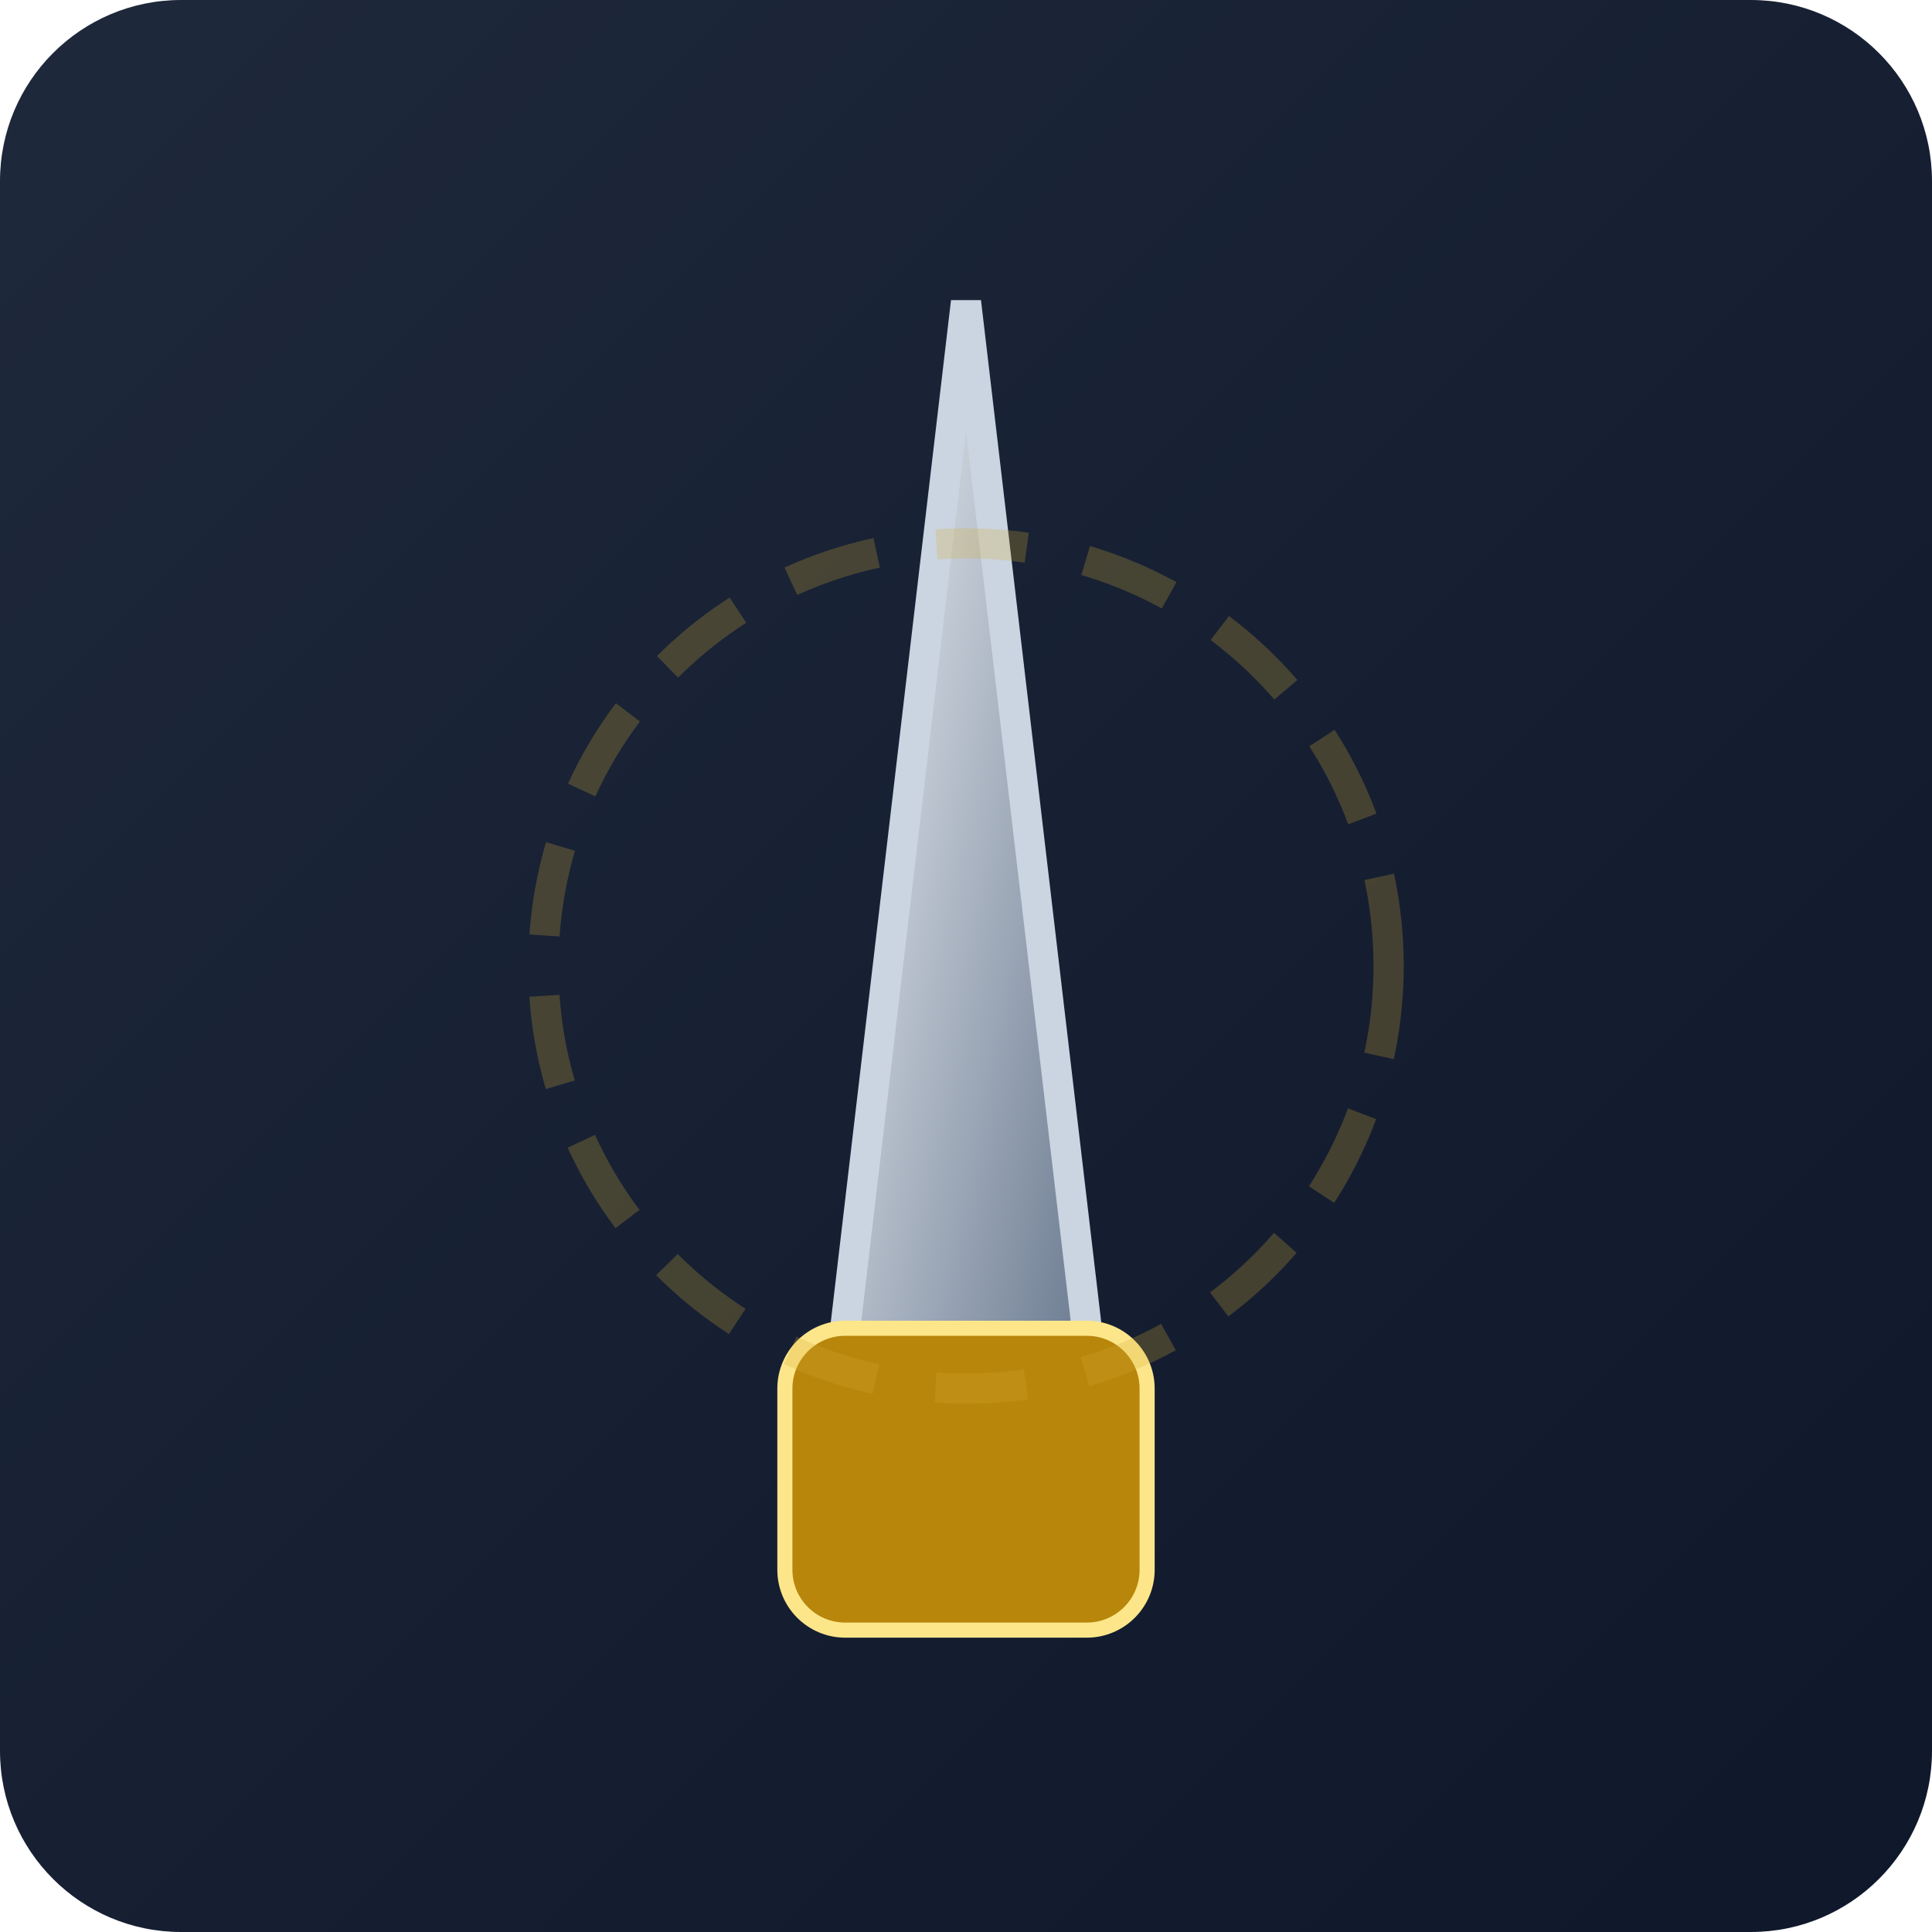
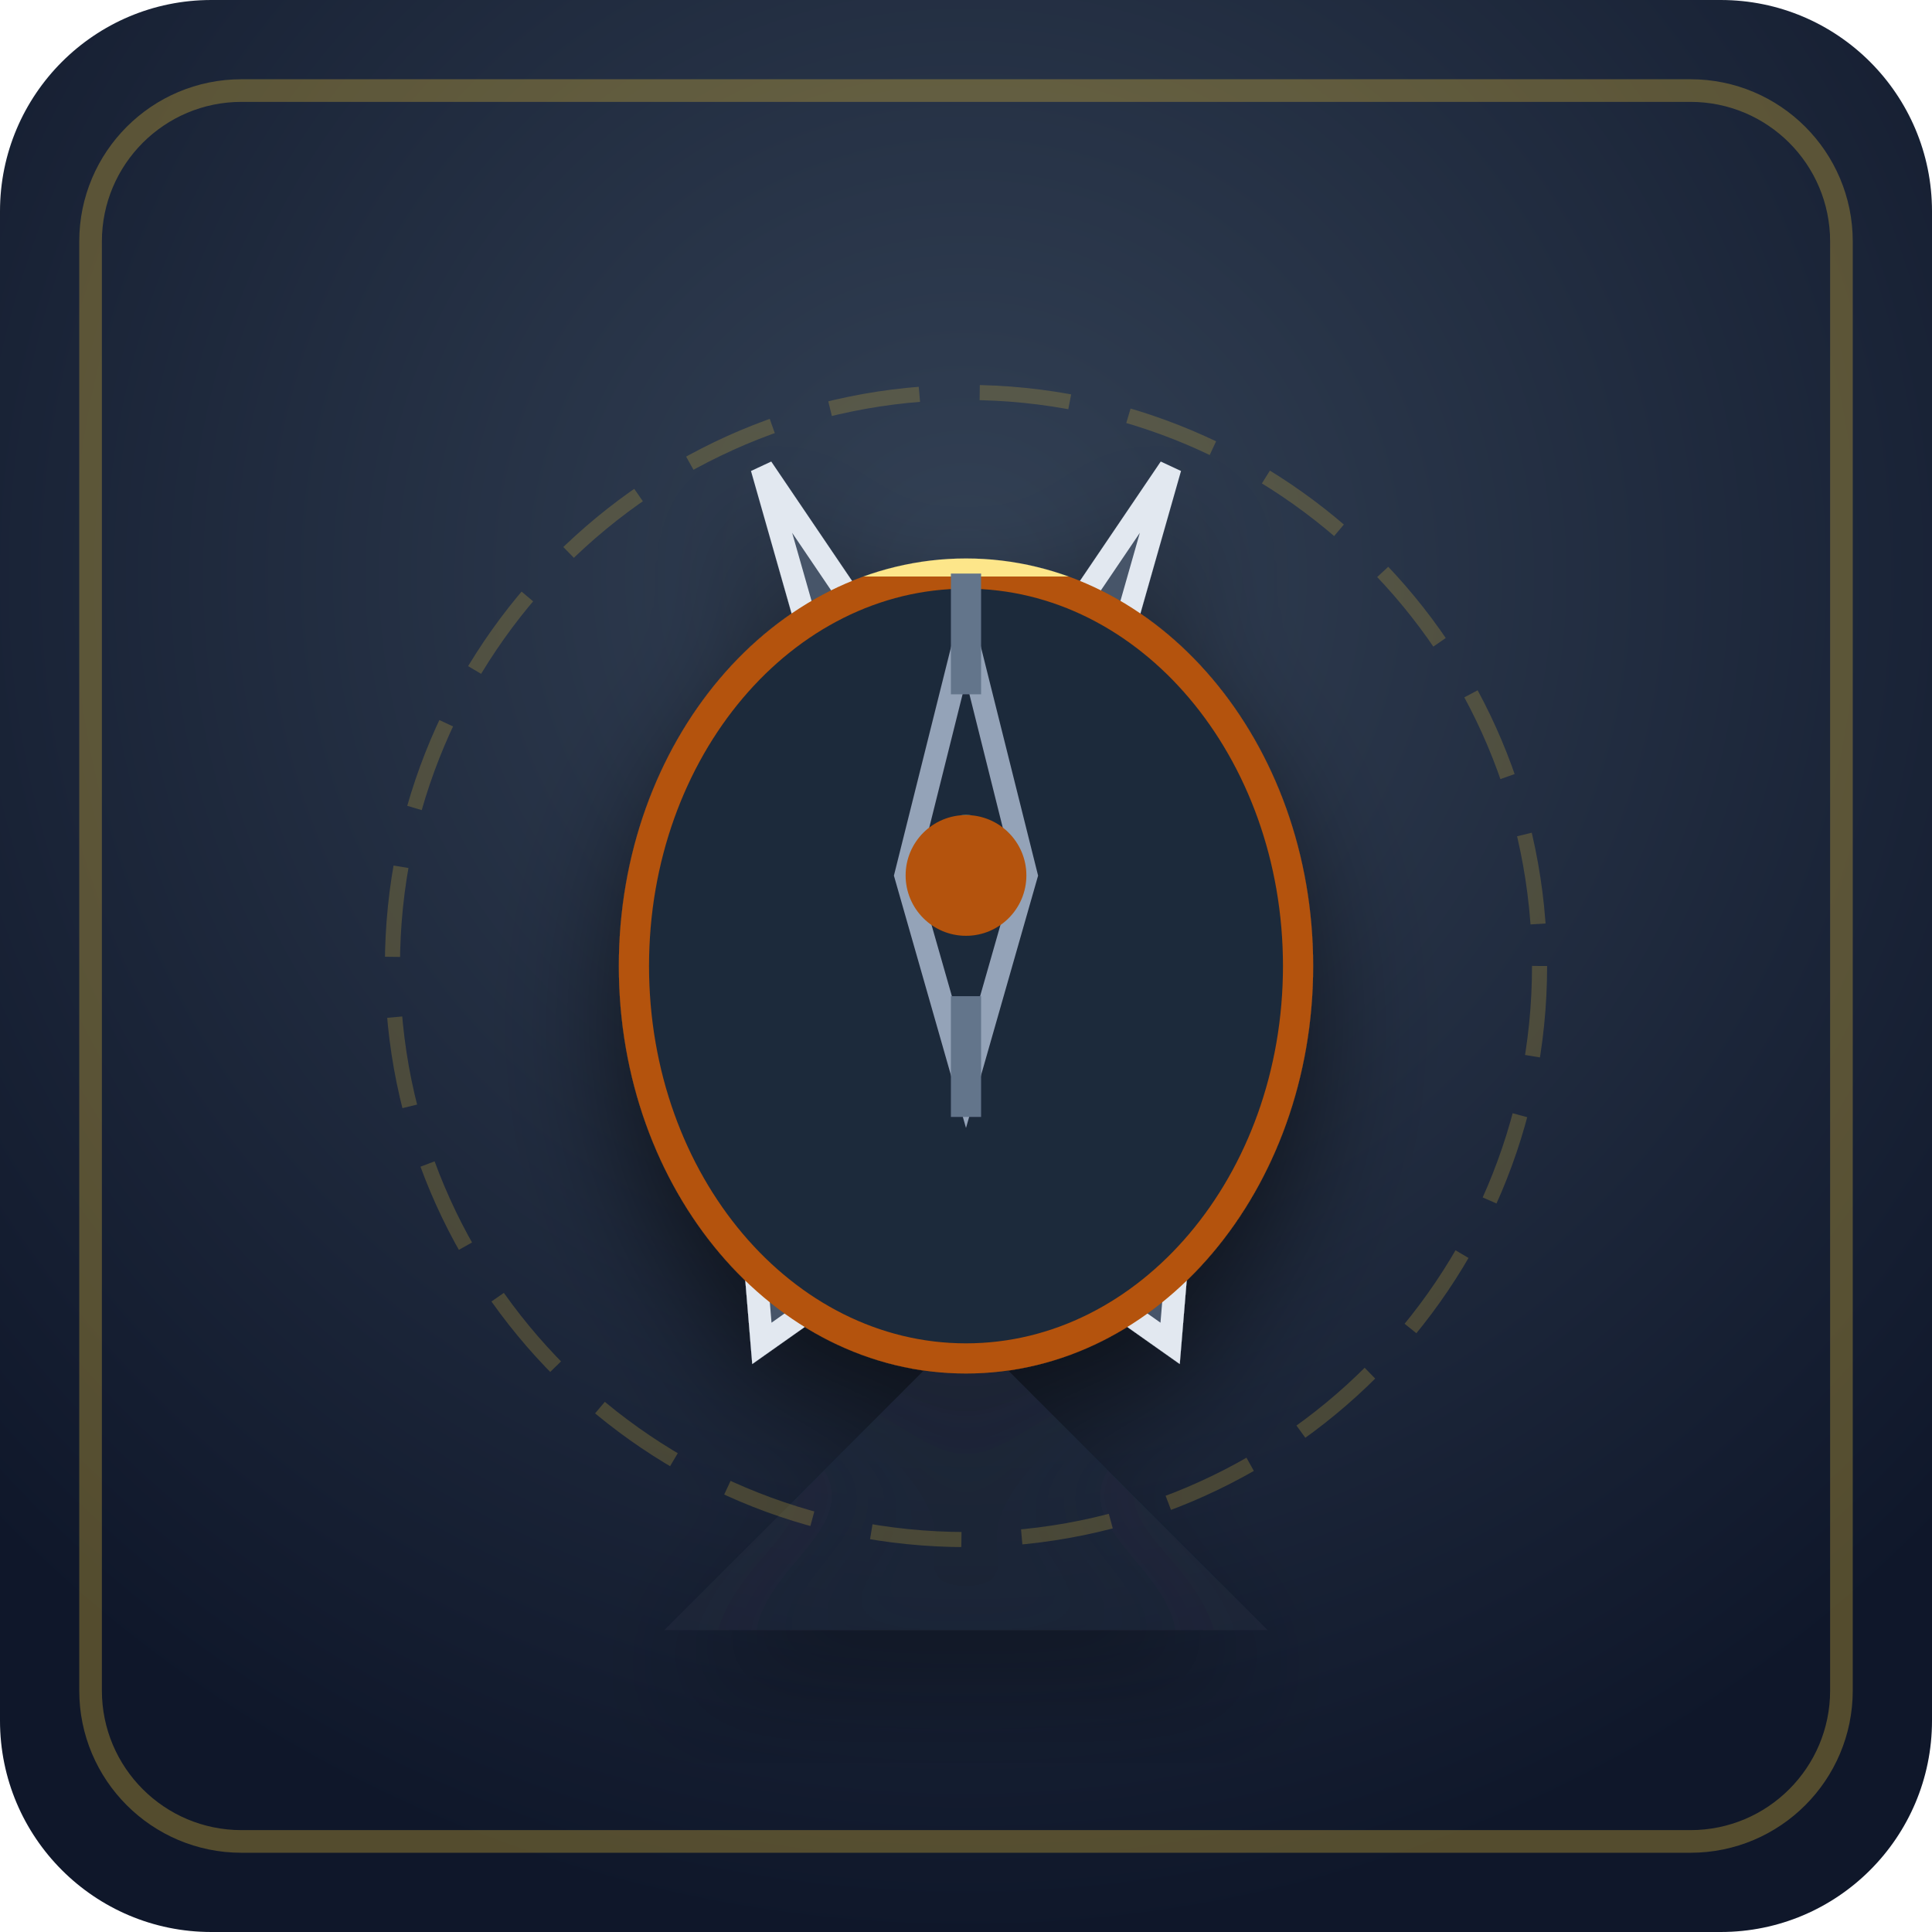
- <svg xmlns="http://www.w3.org/2000/svg" viewBox="0 0 128 128">
+ <svg xmlns="http://www.w3.org/2000/svg" viewBox="0 0 128 128" role="img" aria-label="Train combat">
  <defs>
-     <linearGradient id="bg" x1="0" y1="0" x2="1" y2="1">
-       <stop offset="0%" stop-color="#1e293b" />
+     <radialGradient id="tBg" cx="50%" cy="30%" r="70%">
+       <stop offset="0%" stop-color="#334155" />
      <stop offset="100%" stop-color="#0f172a" />
+     </radialGradient>
+     <linearGradient id="tBlade" x1="0" y1="0" x2="1" y2="1">
+       <stop stop-color="#f1f5f9" />
+       <stop stop-color="#475569" />
    </linearGradient>
-     <linearGradient id="blade" x1="0" y1="0" x2="1" y2="1">
-       <stop offset="0%" stop-color="#f1f5f9" />
-       <stop offset="100%" stop-color="#64748b" />
+     <linearGradient id="tShield" x1="0" y1="0" x2="0" y2="1">
+       <stop stop-color="#64748b" />
+       <stop stop-color="#1e293b" />
    </linearGradient>
+     <linearGradient id="tGold" x1="0" y1="0" x2="0" y2="1">
+       <stop stop-color="#fde68a" />
+       <stop stop-color="#b45309" />
+     </linearGradient>
+     <filter id="tSh">
+       <feDropShadow dx="0" dy="4" stdDeviation="4" flood-opacity="0.55" />
+     </filter>
  </defs>
-   <rect width="128" height="128" rx="12" fill="url(#bg)" />
-   <path d="M64 20 L72 88 L64 98 L56 88 Z" fill="url(#blade)" stroke="#cbd5e1" stroke-width="2" />
-   <rect x="52" y="88" width="24" height="20" rx="4" fill="#b8860b" stroke="#fde68a" />
-   <circle cx="64" cy="64" r="28" fill="none" stroke="rgba(212,175,55,0.25)" stroke-width="2" stroke-dasharray="6 4" />
+   <rect width="128" height="128" rx="14" fill="url(#tBg)" />
+   <rect x="6" y="6" width="116" height="116" rx="10" fill="none" stroke="#d4af37" stroke-width="1.5" opacity="0.35" />
+   <g filter="url(#tSh)">
+     <path d="M64 88 L44 108 L84 108 Z" fill="#1e293b" opacity="0.5" />
+     <path d="M64 28 L72 78 L64 92 L56 78 Z" fill="url(#tBlade)" stroke="#e2e8f0" stroke-width="1.5" transform="rotate(-25 64 60)" />
+     <path d="M64 28 L72 78 L64 92 L56 78 Z" fill="url(#tBlade)" stroke="#e2e8f0" stroke-width="1.5" transform="rotate(25 64 60)" />
+     <path d="M58 70 L64 88 L70 70 Z" fill="url(#tGold)" stroke="#fde68a" />
+     <ellipse cx="64" cy="64" rx="22" ry="26" fill="url(#tShield)" stroke="url(#tGold)" stroke-width="2" />
+     <path d="M64 42 L68 58 L64 72 L60 58 Z" fill="none" stroke="#94a3b8" stroke-width="1.5" />
+     <circle cx="64" cy="58" r="4" fill="url(#tGold)" />
+     <path d="M64 38 L64 46 M64 66 L64 74" stroke="#64748b" stroke-width="2" />
+   </g>
+   <circle cx="64" cy="64" r="38" fill="none" stroke="#d4af37" stroke-width="1" stroke-dasharray="6 4" opacity="0.25" />
</svg>
